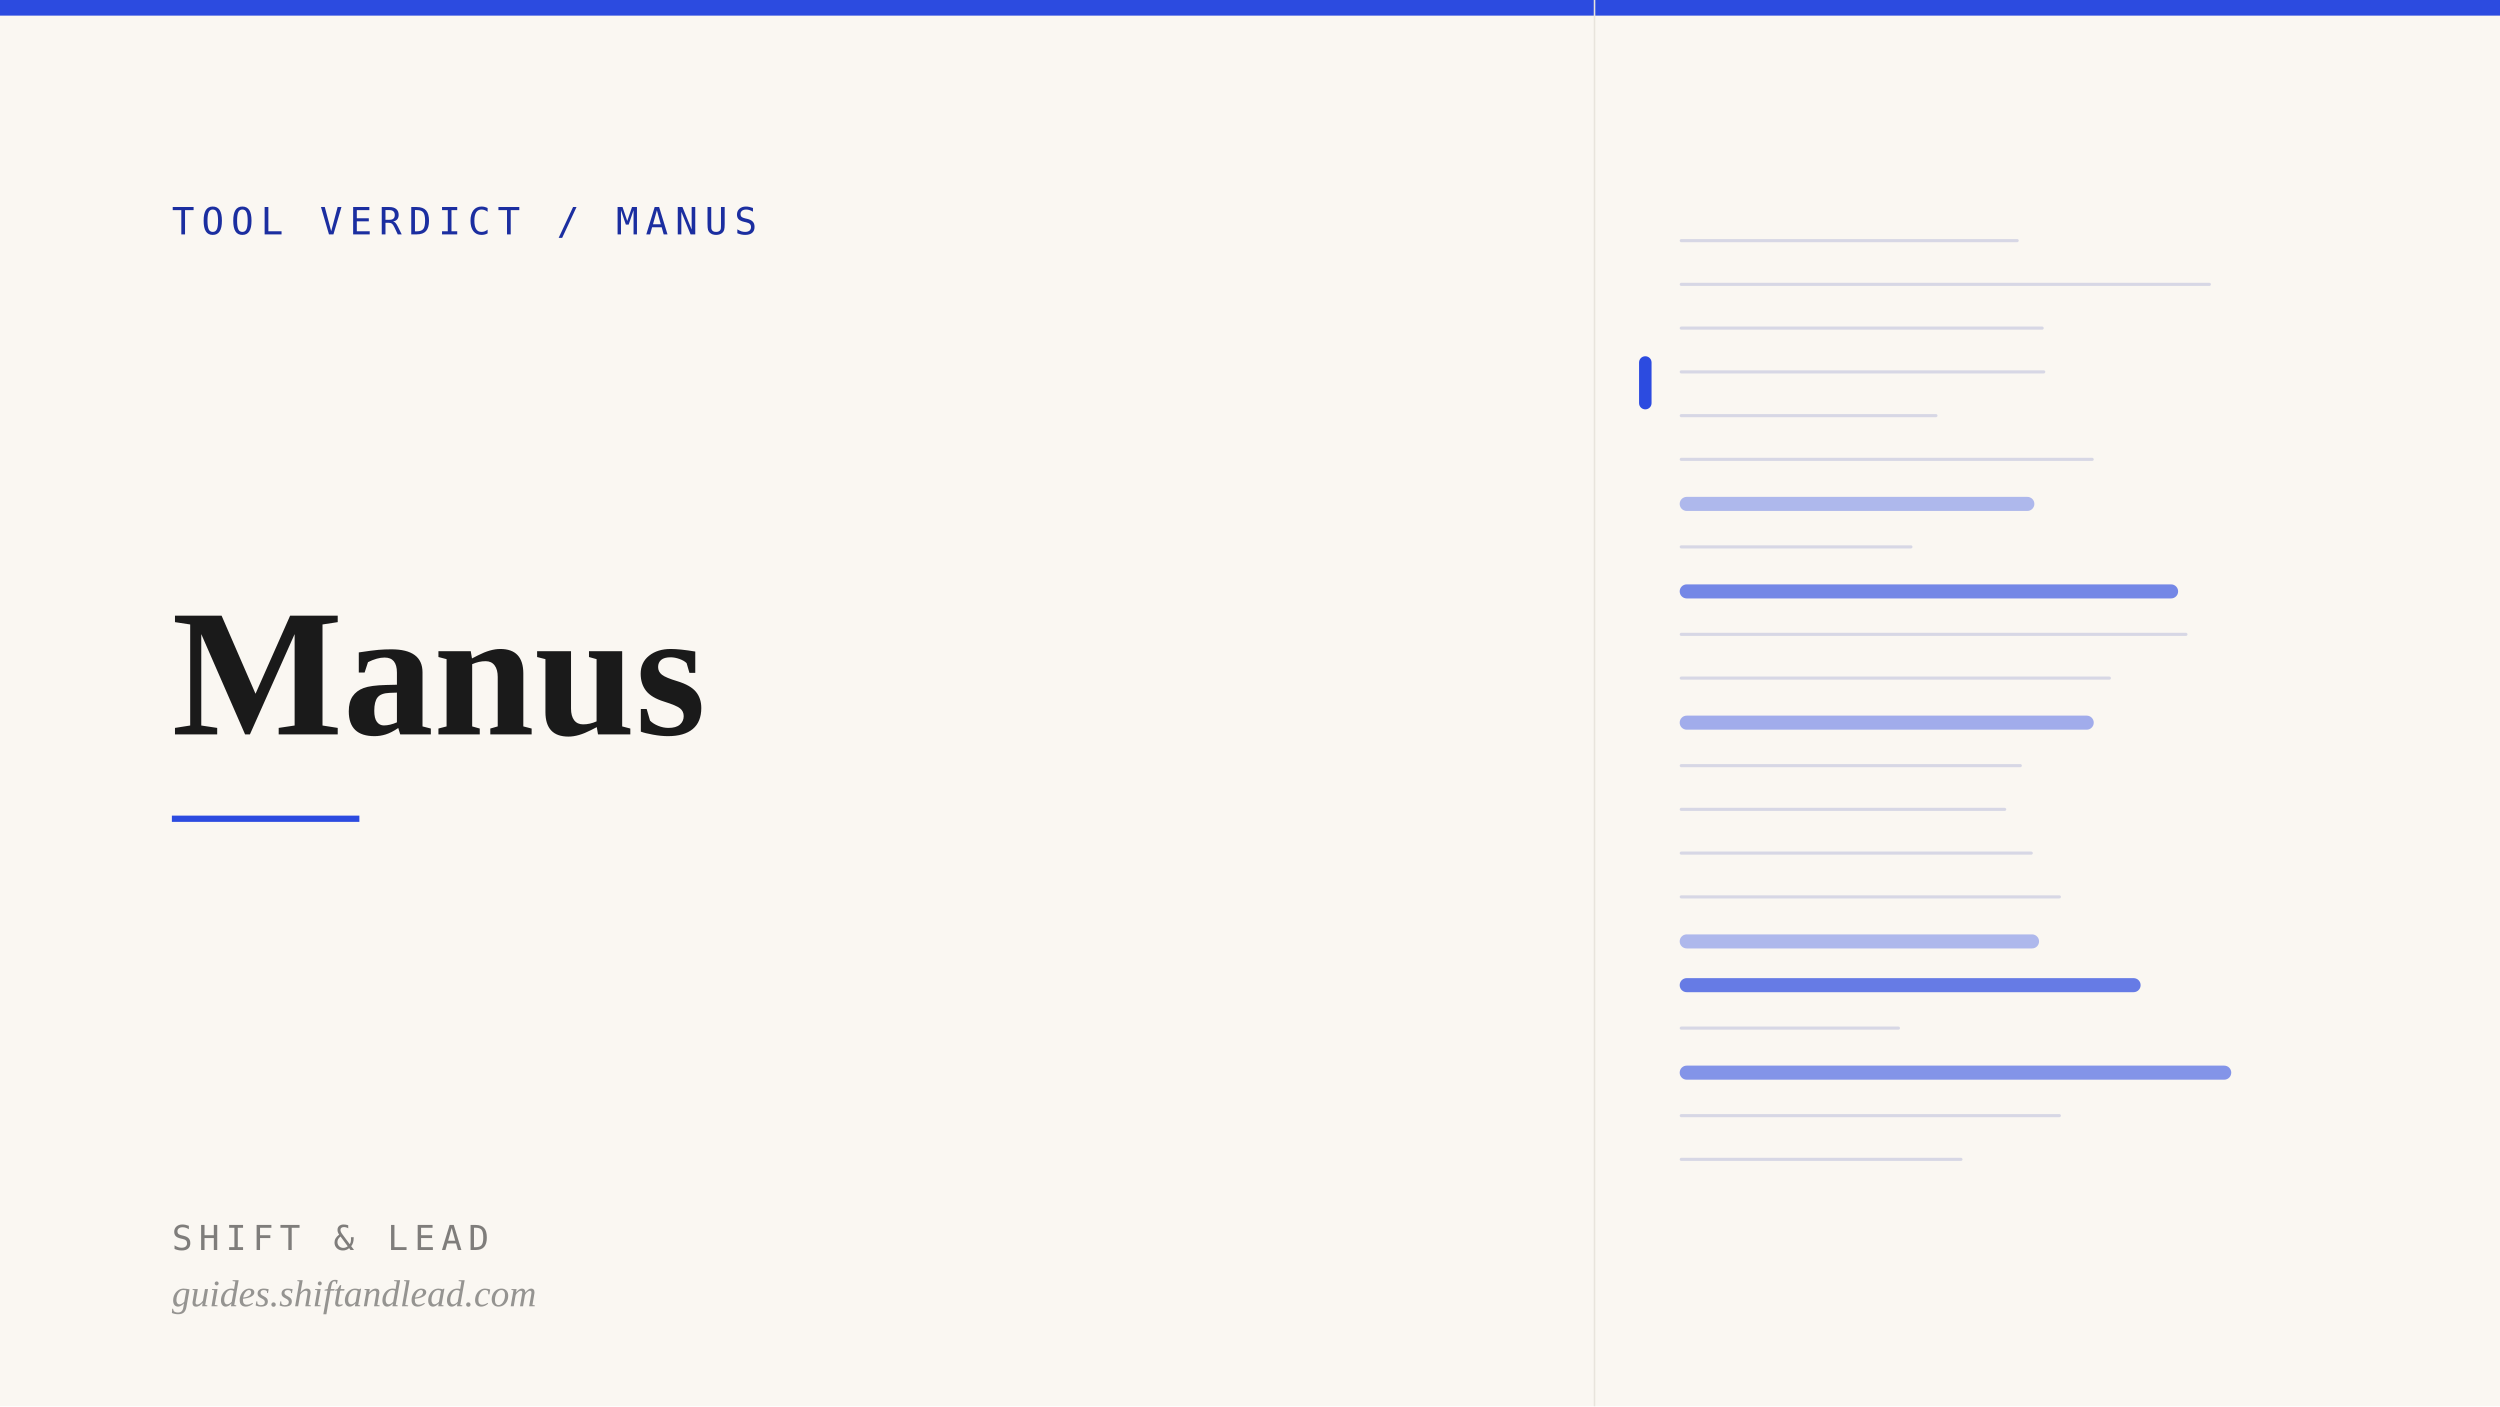
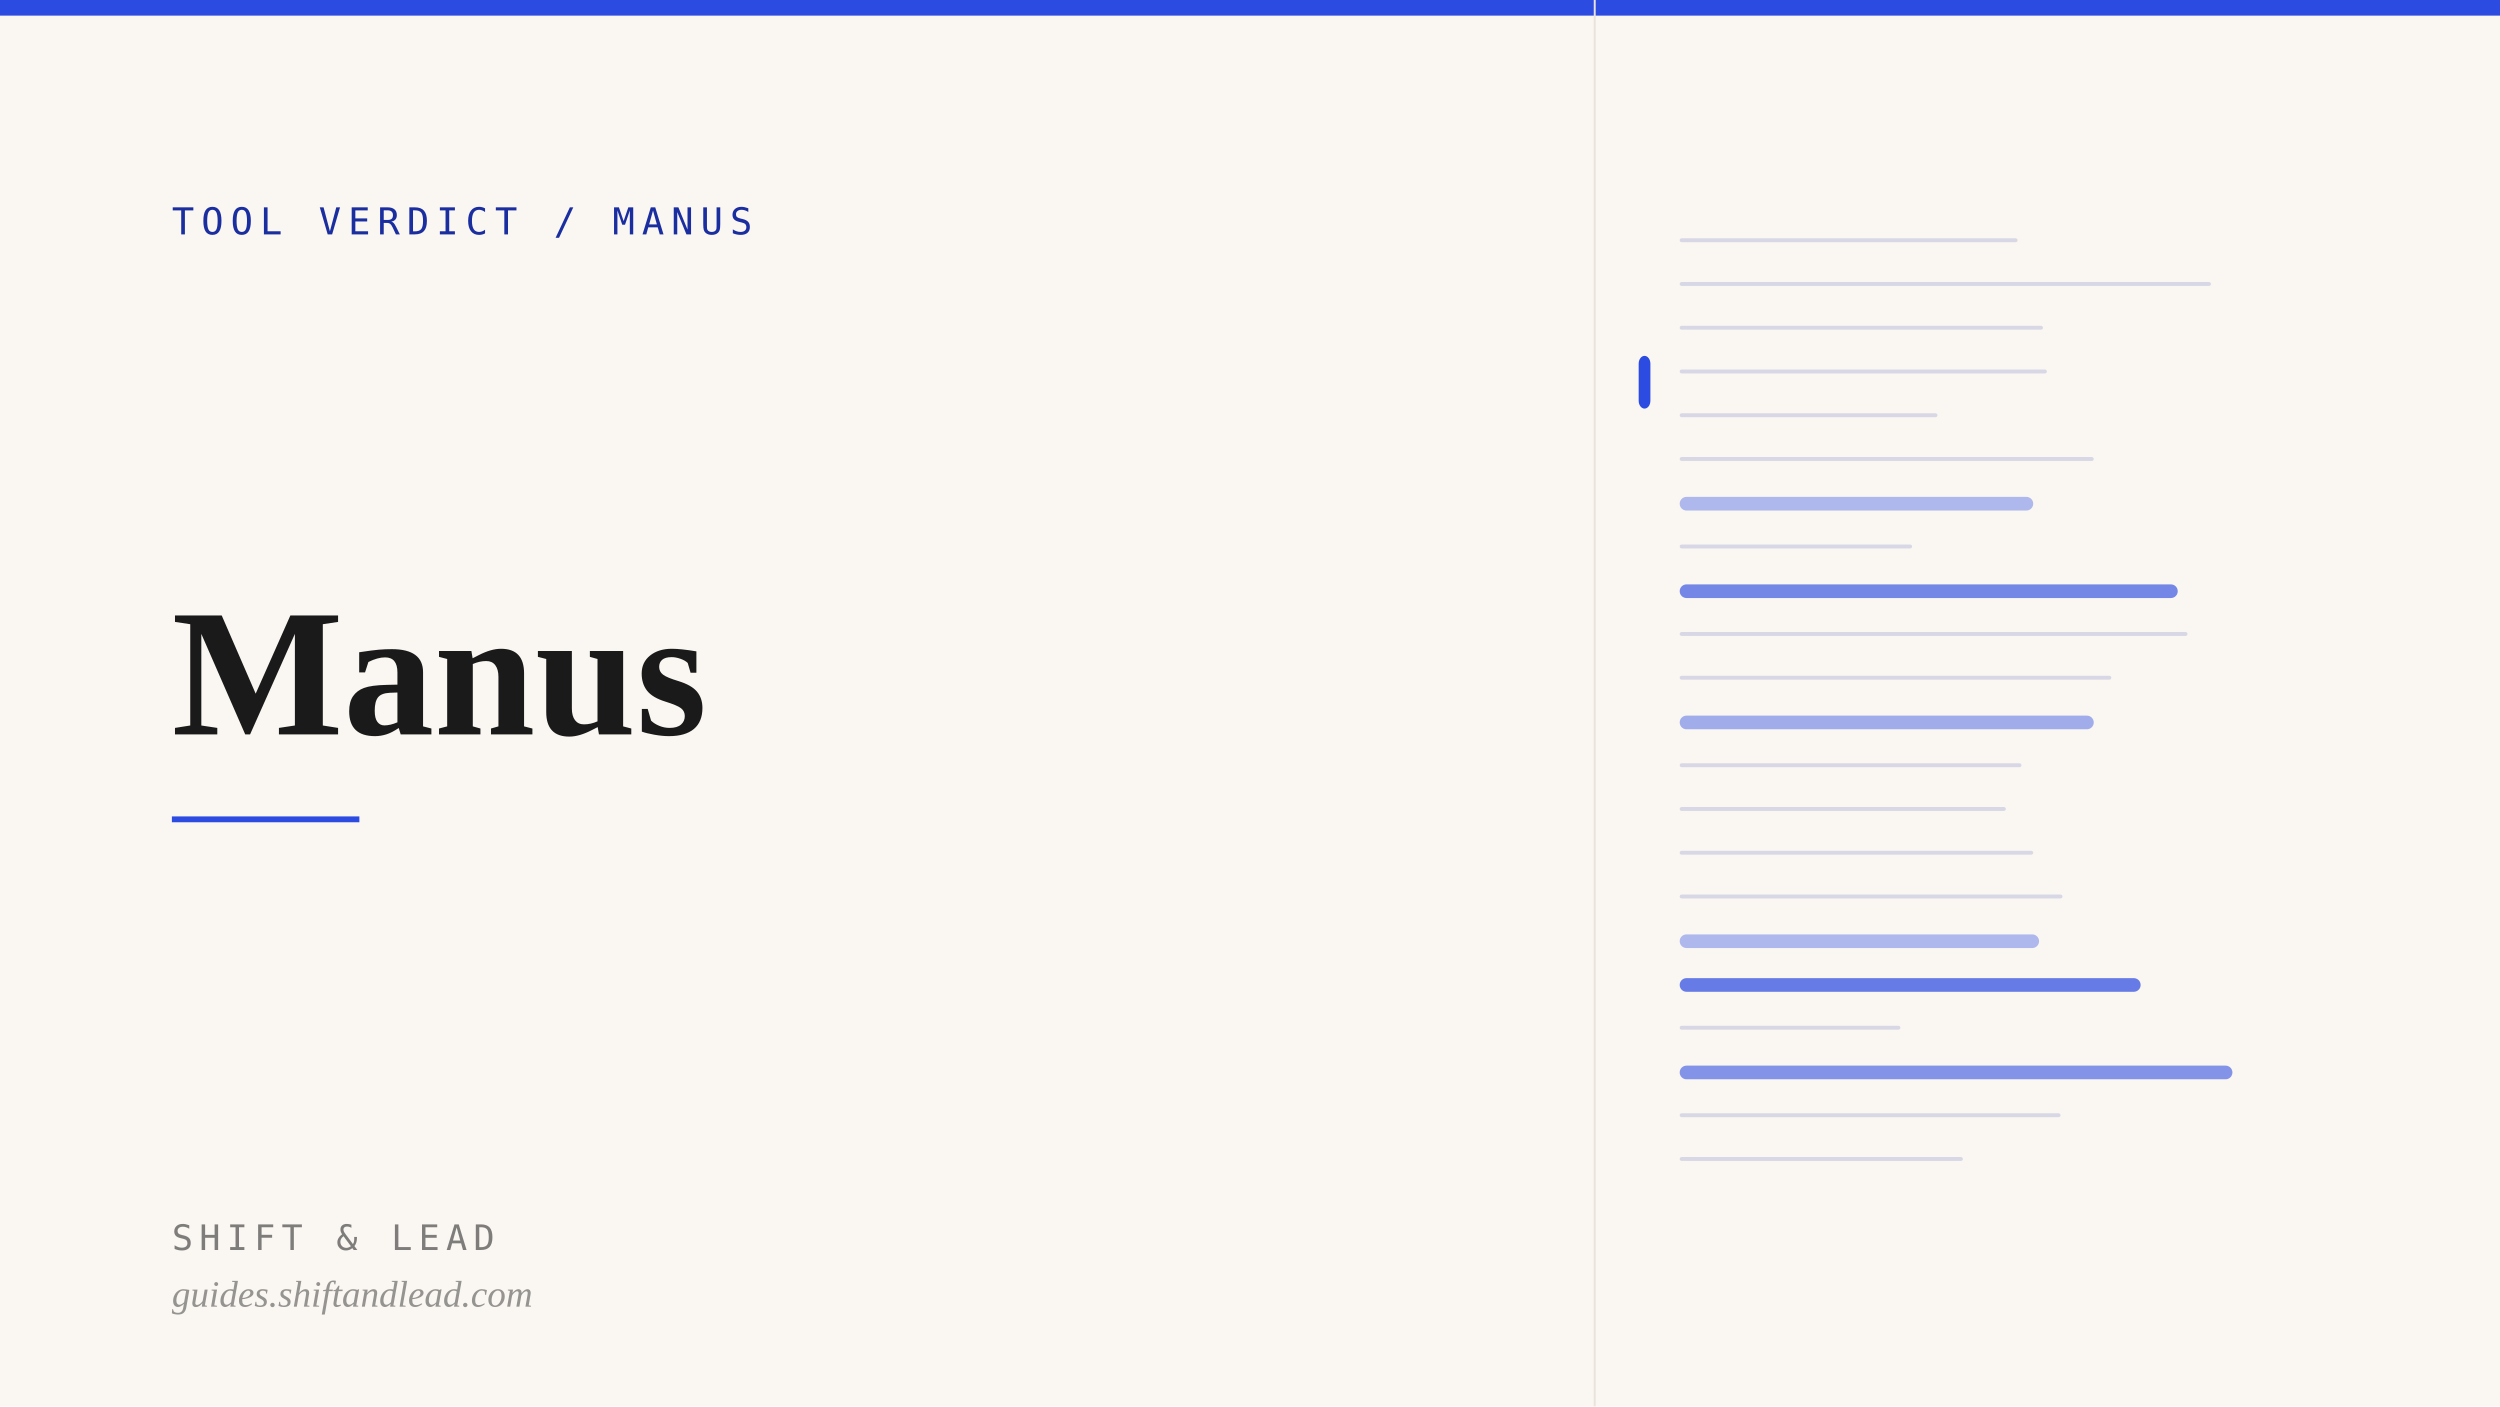
- <svg xmlns="http://www.w3.org/2000/svg" viewBox="0 0 1600 900" width="1600" height="900" role="img" aria-label="Manus">
-   <rect width="1600" height="900" fill="#FAF7F2" />
-   <rect x="0" y="0" width="1600" height="10" fill="#2C4BE0" />
-   <rect x="1020" y="0" width="1" height="900" fill="#E8E4DD" />
+ <svg xmlns="http://www.w3.org/2000/svg" viewBox="0 0 1280 720" width="1280" height="720" role="img" aria-label="Manus">
+   <rect width="1280" height="720" fill="#FAF7F2" />
+   <rect x="0" y="0" width="1280" height="8" fill="#2C4BE0" />
+   <rect x="816" y="0" width="1" height="720" fill="#E8E4DD" />
  <g>
-     <rect x="1075" y="153" width="217" height="2" rx="1" fill="#1B2EA0" opacity="0.16" />
-     <rect x="1075" y="181" width="340" height="2" rx="1" fill="#1B2EA0" opacity="0.16" />
-     <rect x="1075" y="209" width="233" height="2" rx="1" fill="#1B2EA0" opacity="0.16" />
-     <rect x="1075" y="237" width="234" height="2" rx="1" fill="#1B2EA0" opacity="0.16" />
-     <rect x="1075" y="265" width="165" height="2" rx="1" fill="#1B2EA0" opacity="0.16" />
-     <rect x="1075" y="293" width="265" height="2" rx="1" fill="#1B2EA0" opacity="0.16" />
-     <rect x="1075" y="318" width="227" height="9" rx="4.5" fill="#2C4BE0" opacity="0.37" />
-     <rect x="1075" y="349" width="149" height="2" rx="1" fill="#1B2EA0" opacity="0.16" />
-     <rect x="1075" y="374" width="319" height="9" rx="4.5" fill="#2C4BE0" opacity="0.65" />
-     <rect x="1075" y="405" width="325" height="2" rx="1" fill="#1B2EA0" opacity="0.16" />
-     <rect x="1075" y="433" width="276" height="2" rx="1" fill="#1B2EA0" opacity="0.16" />
-     <rect x="1075" y="458" width="265" height="9" rx="4.5" fill="#2C4BE0" opacity="0.43" />
-     <rect x="1075" y="489" width="219" height="2" rx="1" fill="#1B2EA0" opacity="0.16" />
-     <rect x="1075" y="517" width="209" height="2" rx="1" fill="#1B2EA0" opacity="0.16" />
-     <rect x="1075" y="545" width="226" height="2" rx="1" fill="#1B2EA0" opacity="0.16" />
-     <rect x="1075" y="573" width="244" height="2" rx="1" fill="#1B2EA0" opacity="0.16" />
-     <rect x="1075" y="598" width="230" height="9" rx="4.5" fill="#2C4BE0" opacity="0.37" />
-     <rect x="1075" y="626" width="295" height="9" rx="4.5" fill="#2C4BE0" opacity="0.72" />
-     <rect x="1075" y="657" width="141" height="2" rx="1" fill="#1B2EA0" opacity="0.16" />
-     <rect x="1075" y="682" width="353" height="9" rx="4.5" fill="#2C4BE0" opacity="0.58" />
-     <rect x="1075" y="713" width="244" height="2" rx="1" fill="#1B2EA0" opacity="0.16" />
-     <rect x="1075" y="741" width="181" height="2" rx="1" fill="#1B2EA0" opacity="0.16" />
-     <rect x="1049" y="228" width="8" height="34" rx="4" fill="#2C4BE0" />
+     <rect x="860" y="122" width="173" height="2" rx="1" fill="#1B2EA0" opacity="0.16" />
+     <rect x="860" y="144.4" width="272" height="2" rx="1" fill="#1B2EA0" opacity="0.16" />
+     <rect x="860" y="166.8" width="186" height="2" rx="1" fill="#1B2EA0" opacity="0.16" />
+     <rect x="860" y="189.2" width="188" height="2" rx="1" fill="#1B2EA0" opacity="0.16" />
+     <rect x="860" y="211.6" width="132" height="2" rx="1" fill="#1B2EA0" opacity="0.16" />
+     <rect x="860" y="234" width="212" height="2" rx="1" fill="#1B2EA0" opacity="0.16" />
+     <rect x="860" y="254.4" width="181" height="7" rx="3.5" fill="#2C4BE0" opacity="0.37" />
+     <rect x="860" y="278.8" width="119" height="2" rx="1" fill="#1B2EA0" opacity="0.16" />
+     <rect x="860" y="299.2" width="255" height="7" rx="3.5" fill="#2C4BE0" opacity="0.65" />
+     <rect x="860" y="323.6" width="260" height="2" rx="1" fill="#1B2EA0" opacity="0.16" />
+     <rect x="860" y="346" width="221" height="2" rx="1" fill="#1B2EA0" opacity="0.16" />
+     <rect x="860" y="366.4" width="212" height="7" rx="3.5" fill="#2C4BE0" opacity="0.43" />
+     <rect x="860" y="390.8" width="175" height="2" rx="1" fill="#1B2EA0" opacity="0.16" />
+     <rect x="860" y="413.2" width="167" height="2" rx="1" fill="#1B2EA0" opacity="0.16" />
+     <rect x="860" y="435.6" width="181" height="2" rx="1" fill="#1B2EA0" opacity="0.16" />
+     <rect x="860" y="458" width="196" height="2" rx="1" fill="#1B2EA0" opacity="0.16" />
+     <rect x="860" y="478.4" width="184" height="7" rx="3.5" fill="#2C4BE0" opacity="0.37" />
+     <rect x="860" y="500.8" width="236" height="7" rx="3.5" fill="#2C4BE0" opacity="0.72" />
+     <rect x="860" y="525.2" width="113" height="2" rx="1" fill="#1B2EA0" opacity="0.16" />
+     <rect x="860" y="545.6" width="283" height="7" rx="3.5" fill="#2C4BE0" opacity="0.58" />
+     <rect x="860" y="570" width="195" height="2" rx="1" fill="#1B2EA0" opacity="0.16" />
+     <rect x="860" y="592.4" width="145" height="2" rx="1" fill="#1B2EA0" opacity="0.16" />
+     <rect x="839" y="182.2" width="6" height="27" rx="4" fill="#2C4BE0" />
  </g>
-   <text x="110" y="150" font-family="ui-monospace,'SF Mono',Menlo,monospace" font-size="24" letter-spacing="4.5" fill="#1B2EA0">TOOL VERDICT / MANUS</text>
-   <text y="470" font-family="Georgia,'Times New Roman',serif" font-size="116" font-weight="700" fill="#1a1a1a">
-     <tspan x="110" dy="0">Manus</tspan>
+   <text x="88" y="120" font-family="ui-monospace,'SF Mono',Menlo,monospace" font-size="19" letter-spacing="3.6" fill="#1B2EA0">TOOL VERDICT / MANUS</text>
+   <text y="376" font-family="Georgia,'Times New Roman',serif" font-size="93" font-weight="700" fill="#1a1a1a">
+     <tspan x="88" dy="0">Manus</tspan>
  </text>
-   <rect x="110" y="522" width="120" height="4" fill="#2C4BE0" />
-   <text x="110" y="800" font-family="ui-monospace,'SF Mono',Menlo,monospace" font-size="22" letter-spacing="4" fill="#1a1a1a" opacity="0.55">SHIFT &amp; LEAD</text>
-   <text x="110" y="836" font-family="Georgia,'Times New Roman',serif" font-size="24" font-style="italic" fill="#1a1a1a" opacity="0.45">guides.shiftandlead.com</text>
+   <rect x="88" y="418" width="96" height="3" fill="#2C4BE0" />
+   <text x="88" y="640" font-family="ui-monospace,'SF Mono',Menlo,monospace" font-size="18" letter-spacing="3.2" fill="#1a1a1a" opacity="0.55">SHIFT &amp; LEAD</text>
+   <text x="88" y="669" font-family="Georgia,'Times New Roman',serif" font-size="19" font-style="italic" fill="#1a1a1a" opacity="0.45">guides.shiftandlead.com</text>
</svg>
